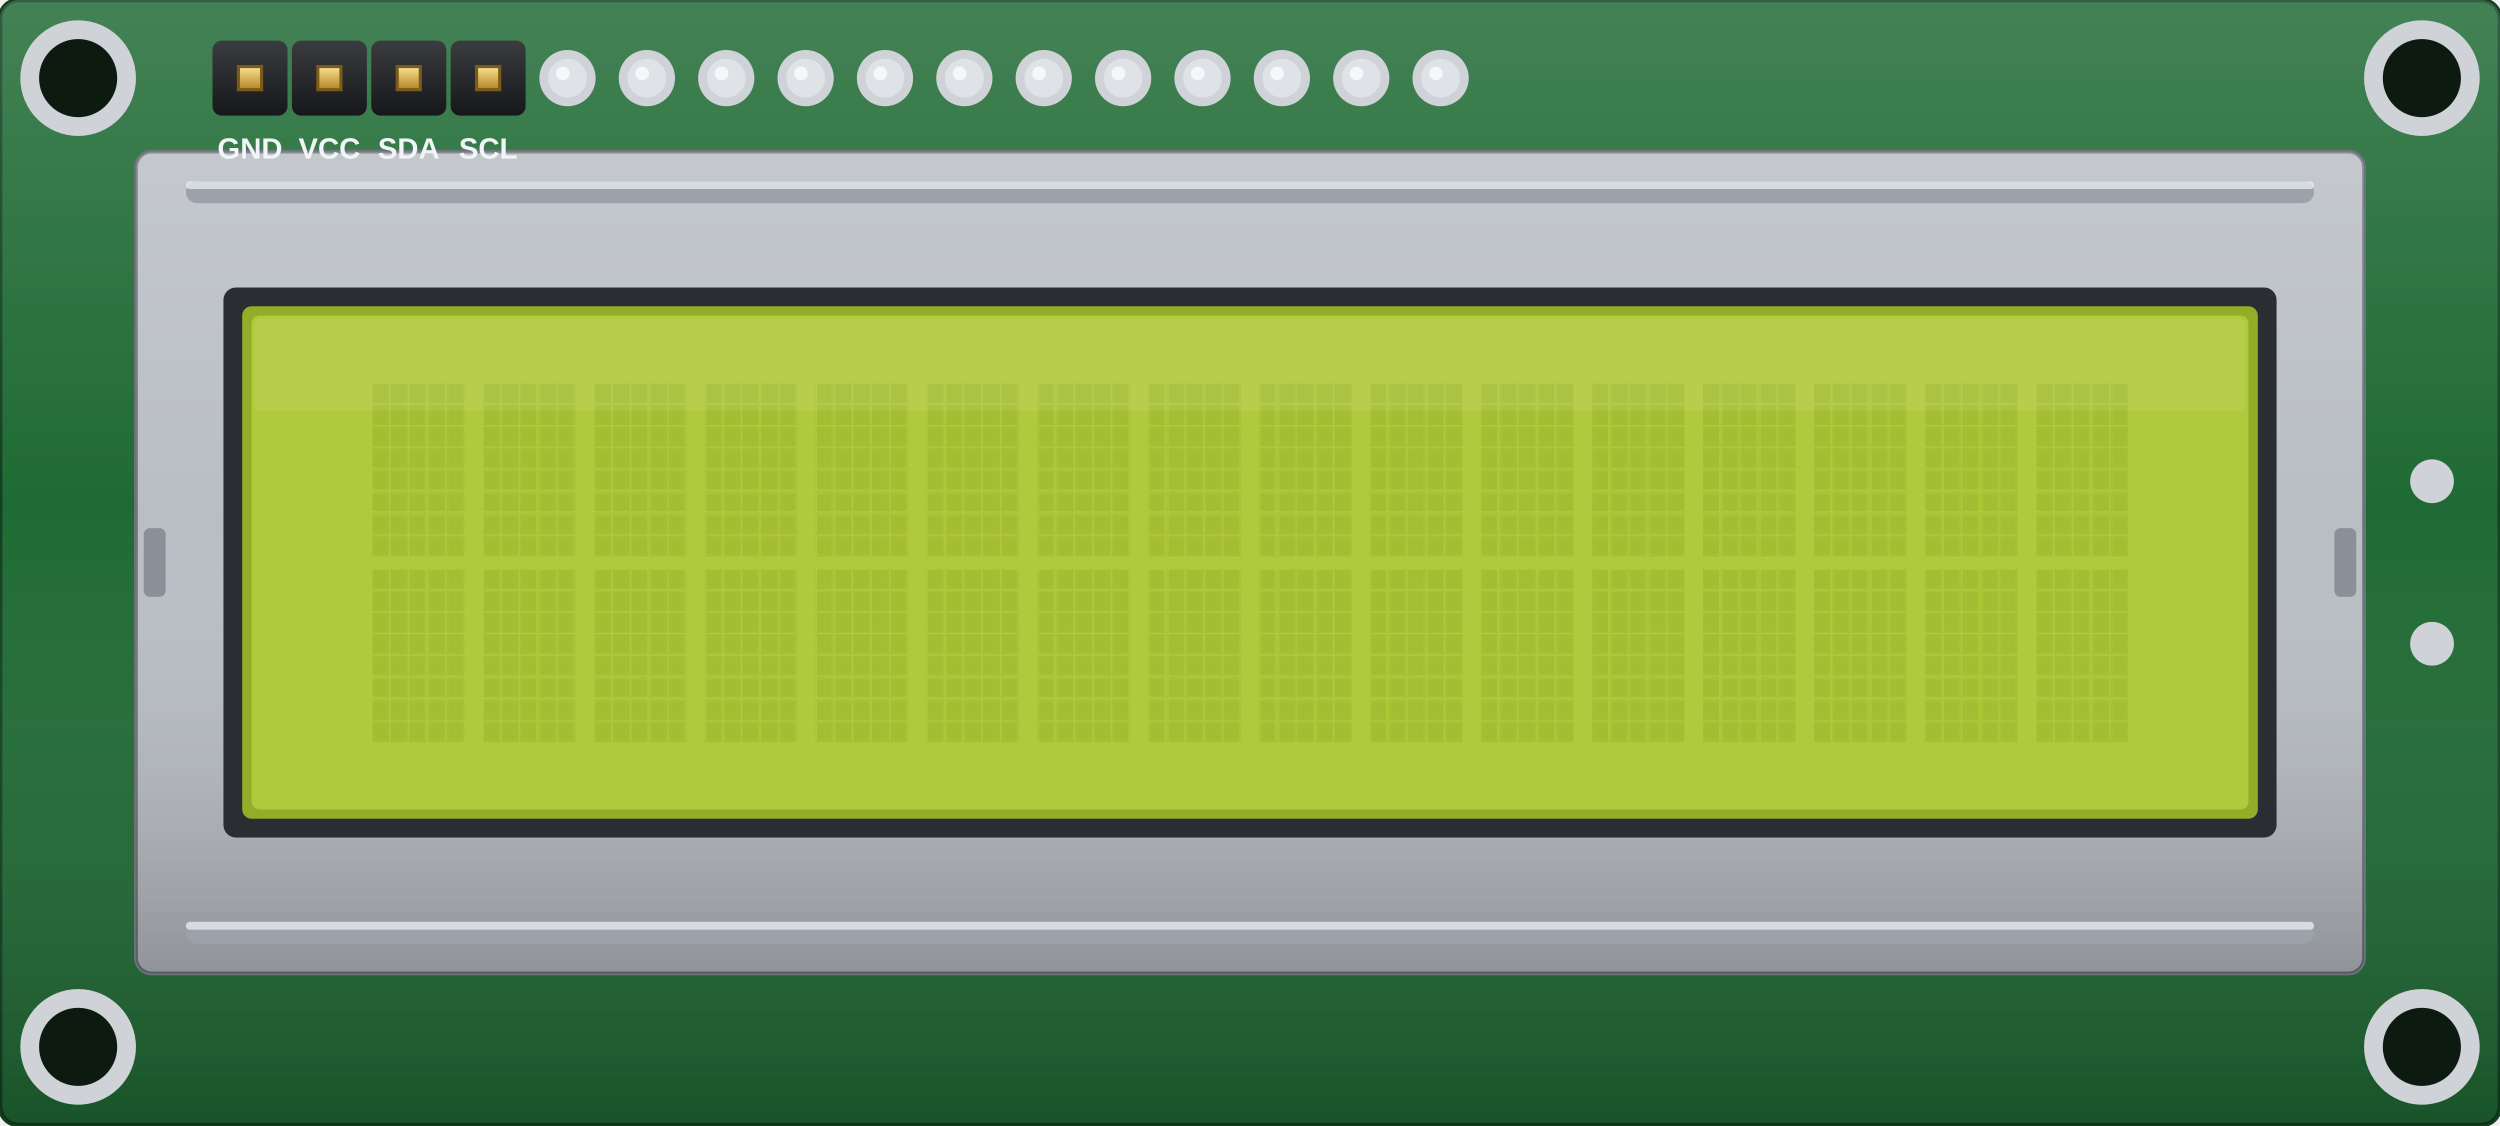
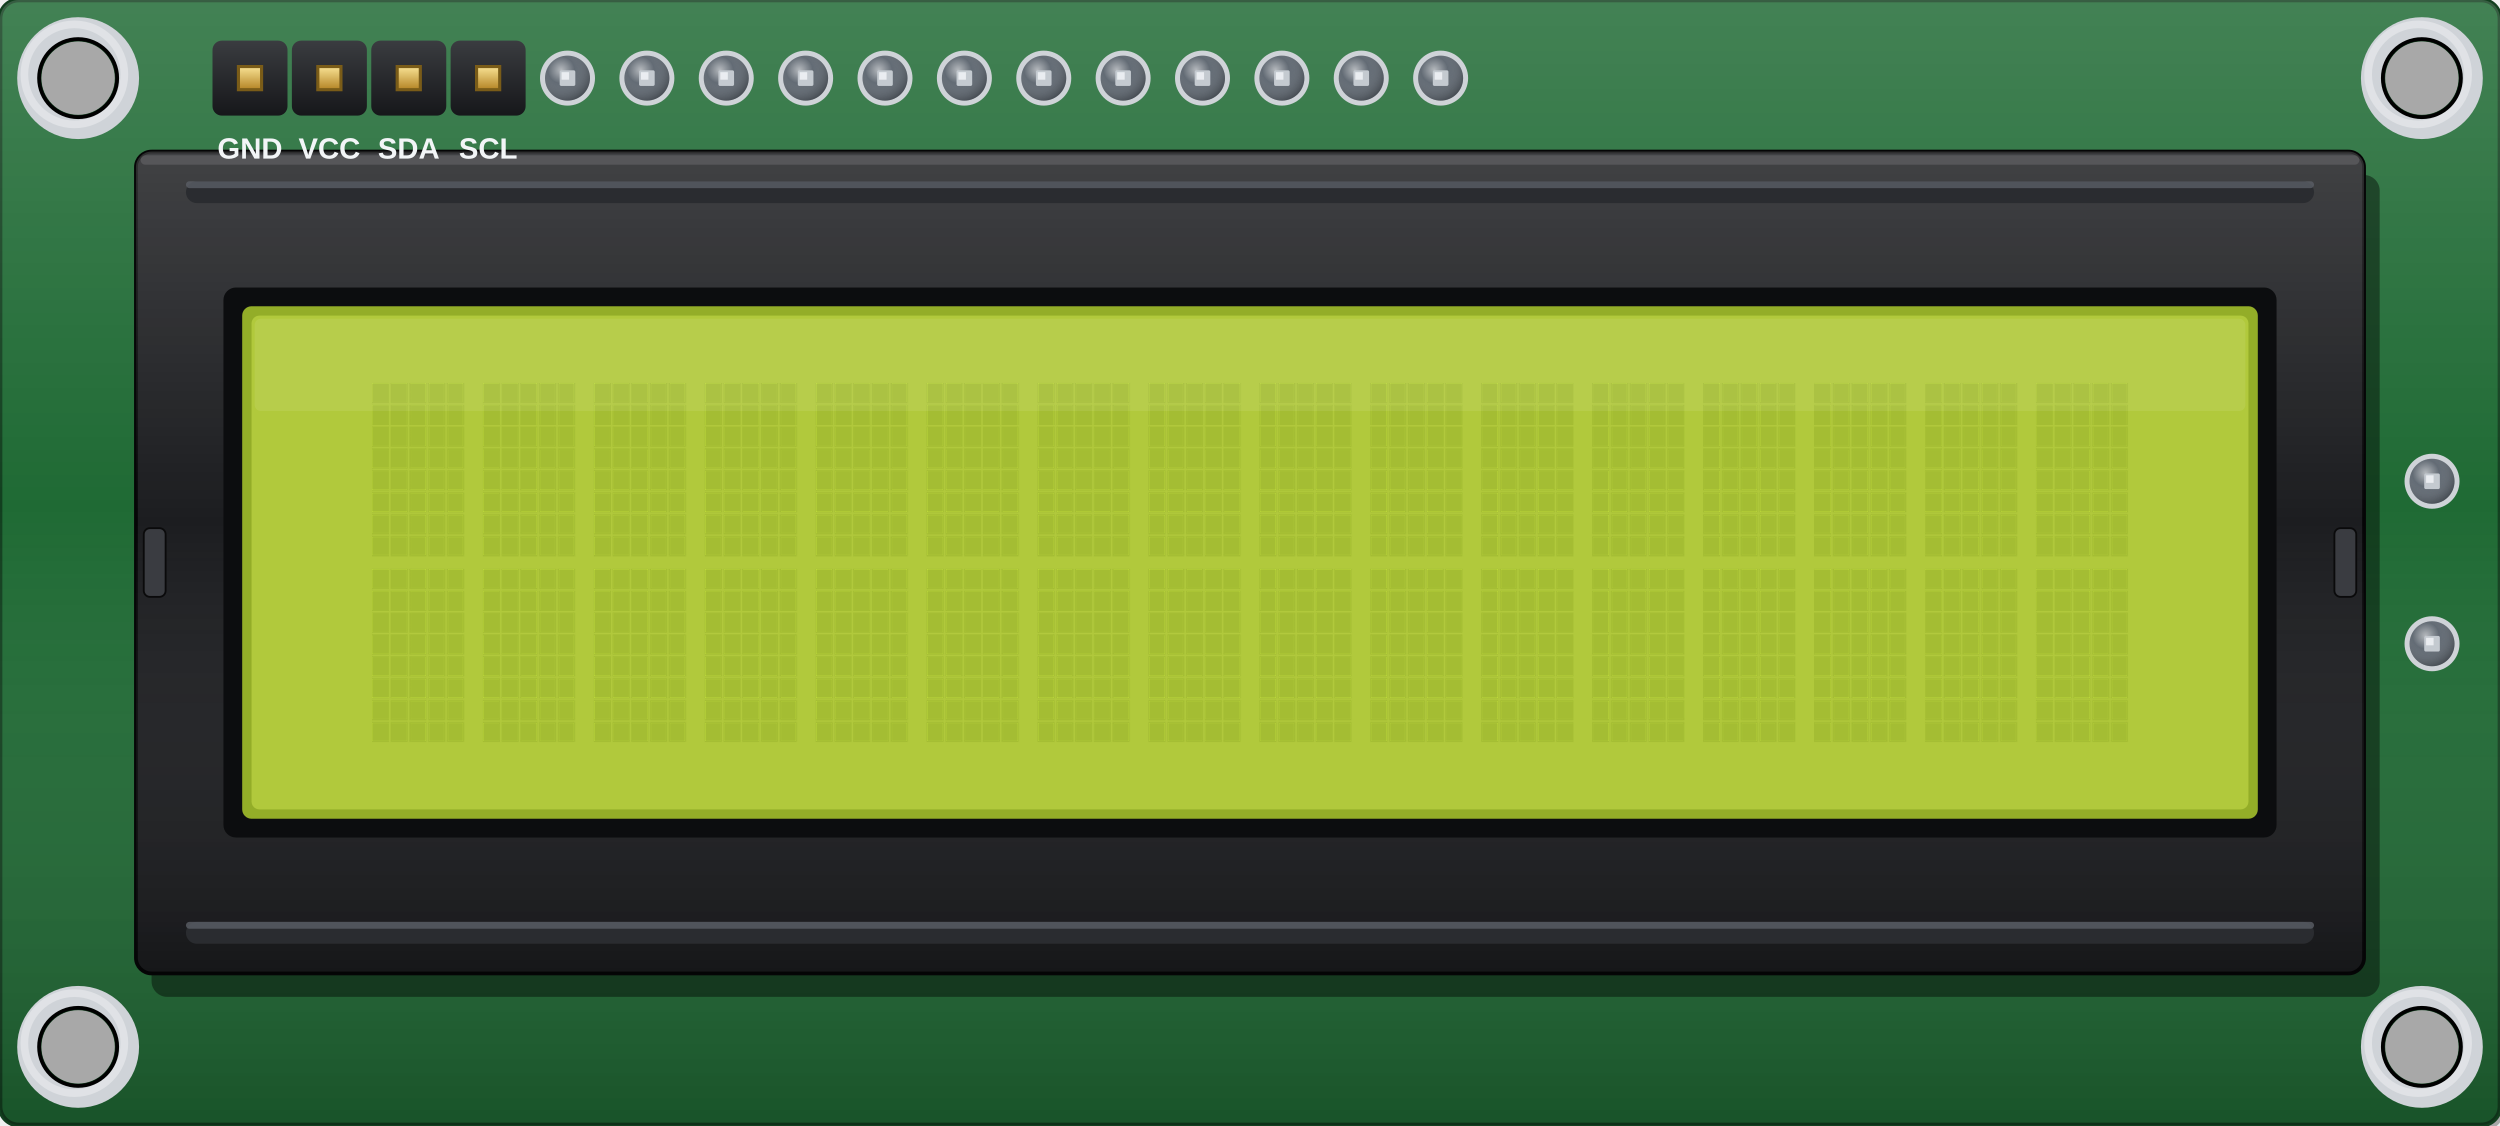
<svg xmlns="http://www.w3.org/2000/svg" version="1.1" width="302.362px" height="136.063px" viewBox="0 0 302.362 136.063">
  <defs>
    <linearGradient id="luz" x1="0" y1="0" x2="0" y2="1">
      <stop offset="0" stop-color="#ffffff" stop-opacity="0.16" />
      <stop offset="0.45" stop-color="#ffffff" stop-opacity="0" />
      <stop offset="1" stop-color="#000000" stop-opacity="0.22" />
    </linearGradient>
    <linearGradient id="metal" x1="0" y1="0" x2="0" y2="1">
      <stop offset="0" stop-color="#f4f6f8" />
      <stop offset="0.5" stop-color="#b9bfc6" />
      <stop offset="1" stop-color="#868d95" />
    </linearGradient>
    <linearGradient id="metal-h" x1="0" y1="0" x2="1" y2="0">
      <stop offset="0" stop-color="#8a9199" />
      <stop offset="0.35" stop-color="#eef1f4" />
      <stop offset="0.7" stop-color="#b3b9c0" />
      <stop offset="1" stop-color="#7c838b" />
    </linearGradient>
    <radialGradient id="lata" cx="0.4" cy="0.38" r="0.66">
      <stop offset="0" stop-color="#f6f8fa" />
      <stop offset="0.6" stop-color="#c3c9cf" />
      <stop offset="1" stop-color="#8c939b" />
    </radialGradient>
    <linearGradient id="plastico" x1="0" y1="0" x2="0" y2="1">
      <stop offset="0" stop-color="#3a3c40" />
      <stop offset="1" stop-color="#16171a" />
    </linearGradient>
    <linearGradient id="ouro" x1="0" y1="0" x2="0" y2="1">
      <stop offset="0" stop-color="#f4dc8c" />
      <stop offset="1" stop-color="#b88a2c" />
    </linearGradient>
+     <radialGradient id="solda" cx="0.36" cy="0.32" r="0.78">
+       <stop offset="0" stop-color="#ffffff" stop-opacity="0.55" />
+       <stop offset="0.38" stop-color="#ffffff" stop-opacity="0.06" />
+       <stop offset="1" stop-color="#000000" stop-opacity="0.35" />
+     </radialGradient>
+     <linearGradient id="vidro-borda" x1="0" y1="0" x2="1" y2="1">
+       <stop offset="0" stop-color="#9fb0bf" />
+       <stop offset="0.5" stop-color="#4d5966" />
+       <stop offset="1" stop-color="#8996a3" />
+     </linearGradient>
+     <pattern id="trama" x="0" y="0" width="2.4" height="2.4" patternUnits="userSpaceOnUse" patternTransform="rotate(40)">
+       <rect width="2.4" height="2.4" fill="#1e1f23" />
+       <rect width="2.4" height="1.1" fill="#2b2c31" />
+     </pattern>
  </defs>
-   <rect x="0" y="0" width="302.362" height="136.063" rx="2.268" fill="#1f6a34" stroke="#123f1f" stroke-width="0.567" />
-   <rect x="0" y="0" width="302.362" height="136.063" rx="2.268" fill="url(#luz)" />
-   <circle cx="9.449" cy="9.449" r="6.992" fill="#cfd3d8" />
-   <circle cx="9.449" cy="9.449" r="4.724" fill="#0d1a10" />
-   <circle cx="9.449" cy="126.614" r="6.992" fill="#cfd3d8" />
-   <circle cx="9.449" cy="126.614" r="4.724" fill="#0d1a10" />
-   <circle cx="292.913" cy="9.449" r="6.992" fill="#cfd3d8" />
-   <circle cx="292.913" cy="9.449" r="4.724" fill="#0d1a10" />
-   <circle cx="292.913" cy="126.614" r="6.992" fill="#cfd3d8" />
-   <circle cx="292.913" cy="126.614" r="4.724" fill="#0d1a10" />
-   <rect x="26.835" y="6.047" width="6.803" height="6.803" fill="#cfd3d8" />
-   <circle cx="39.836" cy="9.449" r="3.402" fill="#cfd3d8" />
-   <circle cx="49.436" cy="9.449" r="3.402" fill="#cfd3d8" />
-   <circle cx="59.036" cy="9.449" r="3.402" fill="#cfd3d8" />
-   <circle cx="68.636" cy="9.449" r="3.402" fill="#cfd3d8" />
-   <circle cx="68.636" cy="9.449" r="2.343" fill="#dfe3e7" />
-   <circle cx="68.069" cy="8.882" r="0.831" fill="#ffffff" fill-opacity="0.7" />
-   <circle cx="78.236" cy="9.449" r="3.402" fill="#cfd3d8" />
-   <circle cx="78.236" cy="9.449" r="2.343" fill="#dfe3e7" />
-   <circle cx="77.669" cy="8.882" r="0.831" fill="#ffffff" fill-opacity="0.7" />
-   <circle cx="87.836" cy="9.449" r="3.402" fill="#cfd3d8" />
-   <circle cx="87.836" cy="9.449" r="2.343" fill="#dfe3e7" />
-   <circle cx="87.269" cy="8.882" r="0.831" fill="#ffffff" fill-opacity="0.7" />
-   <circle cx="97.436" cy="9.449" r="3.402" fill="#cfd3d8" />
-   <circle cx="97.436" cy="9.449" r="2.343" fill="#dfe3e7" />
-   <circle cx="96.869" cy="8.882" r="0.831" fill="#ffffff" fill-opacity="0.7" />
-   <circle cx="107.036" cy="9.449" r="3.402" fill="#cfd3d8" />
-   <circle cx="107.036" cy="9.449" r="2.343" fill="#dfe3e7" />
-   <circle cx="106.469" cy="8.882" r="0.831" fill="#ffffff" fill-opacity="0.7" />
-   <circle cx="116.636" cy="9.449" r="3.402" fill="#cfd3d8" />
-   <circle cx="116.636" cy="9.449" r="2.343" fill="#dfe3e7" />
-   <circle cx="116.069" cy="8.882" r="0.831" fill="#ffffff" fill-opacity="0.7" />
-   <circle cx="126.236" cy="9.449" r="3.402" fill="#cfd3d8" />
-   <circle cx="126.236" cy="9.449" r="2.343" fill="#dfe3e7" />
-   <circle cx="125.669" cy="8.882" r="0.831" fill="#ffffff" fill-opacity="0.7" />
-   <circle cx="135.836" cy="9.449" r="3.402" fill="#cfd3d8" />
-   <circle cx="135.836" cy="9.449" r="2.343" fill="#dfe3e7" />
-   <circle cx="135.269" cy="8.882" r="0.831" fill="#ffffff" fill-opacity="0.7" />
-   <circle cx="145.436" cy="9.449" r="3.402" fill="#cfd3d8" />
-   <circle cx="145.436" cy="9.449" r="2.343" fill="#dfe3e7" />
-   <circle cx="144.869" cy="8.882" r="0.831" fill="#ffffff" fill-opacity="0.7" />
-   <circle cx="155.036" cy="9.449" r="3.402" fill="#cfd3d8" />
-   <circle cx="155.036" cy="9.449" r="2.343" fill="#dfe3e7" />
-   <circle cx="154.469" cy="8.882" r="0.831" fill="#ffffff" fill-opacity="0.7" />
-   <circle cx="164.636" cy="9.449" r="3.402" fill="#cfd3d8" />
-   <circle cx="164.636" cy="9.449" r="2.343" fill="#dfe3e7" />
-   <circle cx="164.069" cy="8.882" r="0.831" fill="#ffffff" fill-opacity="0.7" />
-   <circle cx="174.236" cy="9.449" r="3.402" fill="#cfd3d8" />
-   <circle cx="174.236" cy="9.449" r="2.343" fill="#dfe3e7" />
-   <circle cx="173.669" cy="8.882" r="0.831" fill="#ffffff" fill-opacity="0.7" />
-   <rect x="16.441" y="18.331" width="269.48" height="99.402" rx="1.89" fill="#b9bec4" stroke="#6d737a" stroke-width="0.454" />
+   <rect x="0.454" y="0.605" width="302.362" height="136.063" rx="2.268" fill="#000000" fill-opacity="0.3" />
+   <path fill-rule="evenodd" d="M2.268 0 L300.094 0 A2.268 2.268 0 0 1 302.362 2.268 L302.362 133.795 A2.268 2.268 0 0 1 300.094 136.063 L2.268 136.063 A2.268 2.268 0 0 1 0 133.795 L0 2.268 A2.268 2.268 0 0 1 2.268 0 Z M4.724 9.449 A4.724 4.724 0 1 0 14.173 9.449 A4.724 4.724 0 1 0 4.724 9.449 Z M4.724 126.614 A4.724 4.724 0 1 0 14.173 126.614 A4.724 4.724 0 1 0 4.724 126.614 Z M288.189 9.449 A4.724 4.724 0 1 0 297.638 9.449 A4.724 4.724 0 1 0 288.189 9.449 Z M288.189 126.614 A4.724 4.724 0 1 0 297.638 126.614 A4.724 4.724 0 1 0 288.189 126.614 Z" fill="#1f6a34" stroke="#123f1f" stroke-width="0.567" />
+   <path fill-rule="evenodd" d="M2.268 0 L300.094 0 A2.268 2.268 0 0 1 302.362 2.268 L302.362 133.795 A2.268 2.268 0 0 1 300.094 136.063 L2.268 136.063 A2.268 2.268 0 0 1 0 133.795 L0 2.268 A2.268 2.268 0 0 1 2.268 0 Z M4.724 9.449 A4.724 4.724 0 1 0 14.173 9.449 A4.724 4.724 0 1 0 4.724 9.449 Z M4.724 126.614 A4.724 4.724 0 1 0 14.173 126.614 A4.724 4.724 0 1 0 4.724 126.614 Z M288.189 9.449 A4.724 4.724 0 1 0 297.638 9.449 A4.724 4.724 0 1 0 288.189 9.449 Z M288.189 126.614 A4.724 4.724 0 1 0 297.638 126.614 A4.724 4.724 0 1 0 288.189 126.614 Z" fill="url(#luz)" />
+   <circle cx="9.449" cy="9.449" r="6.047" fill="none" stroke="#cfd3d8" stroke-width="2.646" />
+   <circle stroke-opacity="0.35" cx="8.995" cy="8.995" r="6.047" fill="none" stroke="#ffffff" stroke-width="0.926" />
+   <circle cx="9.449" cy="9.449" r="4.724" fill="none" stroke="#000000" stroke-width="0.454" />
+   <circle cx="9.449" cy="126.614" r="6.047" fill="none" stroke="#cfd3d8" stroke-width="2.646" />
+   <circle stroke-opacity="0.35" cx="8.995" cy="126.161" r="6.047" fill="none" stroke="#ffffff" stroke-width="0.926" />
+   <circle cx="9.449" cy="126.614" r="4.724" fill="none" stroke="#000000" stroke-width="0.454" />
+   <circle cx="292.913" cy="9.449" r="6.047" fill="none" stroke="#cfd3d8" stroke-width="2.646" />
+   <circle stroke-opacity="0.35" cx="292.46" cy="8.995" r="6.047" fill="none" stroke="#ffffff" stroke-width="0.926" />
+   <circle cx="292.913" cy="9.449" r="4.724" fill="none" stroke="#000000" stroke-width="0.454" />
+   <circle cx="292.913" cy="126.614" r="6.047" fill="none" stroke="#cfd3d8" stroke-width="2.646" />
+   <circle stroke-opacity="0.35" cx="292.46" cy="126.161" r="6.047" fill="none" stroke="#ffffff" stroke-width="0.926" />
+   <circle cx="292.913" cy="126.614" r="4.724" fill="none" stroke="#000000" stroke-width="0.454" />
+   <rect x="26.835" y="6.047" width="6.803" height="6.803" rx="0.378" fill="#d3b25a" />
+   <circle cx="39.836" cy="9.449" r="3.402" fill="#d3b25a" />
+   <circle cx="49.436" cy="9.449" r="3.402" fill="#d3b25a" />
+   <circle cx="59.036" cy="9.449" r="3.402" fill="#d3b25a" />
+   <circle cx="68.636" cy="9.449" r="3.326" fill="#cfd3d8" />
+   <circle cx="68.636" cy="9.449" r="2.721" fill="#59626c" />
+   <circle cx="68.636" cy="9.449" r="2.721" fill="url(#solda)" />
+   <rect x="67.691" y="8.504" width="1.89" height="1.89" rx="0.189" fill="#c4cad0" />
+   <rect x="67.918" y="8.731" width="0.907" height="0.907" fill="#f4f6f8" fill-opacity="0.8" />
+   <circle cx="78.236" cy="9.449" r="3.326" fill="#cfd3d8" />
+   <circle cx="78.236" cy="9.449" r="2.721" fill="#59626c" />
+   <circle cx="78.236" cy="9.449" r="2.721" fill="url(#solda)" />
+   <rect x="77.291" y="8.504" width="1.89" height="1.89" rx="0.189" fill="#c4cad0" />
+   <rect x="77.518" y="8.731" width="0.907" height="0.907" fill="#f4f6f8" fill-opacity="0.8" />
+   <circle cx="87.836" cy="9.449" r="3.326" fill="#cfd3d8" />
+   <circle cx="87.836" cy="9.449" r="2.721" fill="#59626c" />
+   <circle cx="87.836" cy="9.449" r="2.721" fill="url(#solda)" />
+   <rect x="86.891" y="8.504" width="1.89" height="1.89" rx="0.189" fill="#c4cad0" />
+   <rect x="87.118" y="8.731" width="0.907" height="0.907" fill="#f4f6f8" fill-opacity="0.8" />
+   <circle cx="97.436" cy="9.449" r="3.326" fill="#cfd3d8" />
+   <circle cx="97.436" cy="9.449" r="2.721" fill="#59626c" />
+   <circle cx="97.436" cy="9.449" r="2.721" fill="url(#solda)" />
+   <rect x="96.491" y="8.504" width="1.89" height="1.89" rx="0.189" fill="#c4cad0" />
+   <rect x="96.718" y="8.731" width="0.907" height="0.907" fill="#f4f6f8" fill-opacity="0.8" />
+   <circle cx="107.036" cy="9.449" r="3.326" fill="#cfd3d8" />
+   <circle cx="107.036" cy="9.449" r="2.721" fill="#59626c" />
+   <circle cx="107.036" cy="9.449" r="2.721" fill="url(#solda)" />
+   <rect x="106.091" y="8.504" width="1.89" height="1.89" rx="0.189" fill="#c4cad0" />
+   <rect x="106.318" y="8.731" width="0.907" height="0.907" fill="#f4f6f8" fill-opacity="0.8" />
+   <circle cx="116.636" cy="9.449" r="3.326" fill="#cfd3d8" />
+   <circle cx="116.636" cy="9.449" r="2.721" fill="#59626c" />
+   <circle cx="116.636" cy="9.449" r="2.721" fill="url(#solda)" />
+   <rect x="115.691" y="8.504" width="1.89" height="1.89" rx="0.189" fill="#c4cad0" />
+   <rect x="115.918" y="8.731" width="0.907" height="0.907" fill="#f4f6f8" fill-opacity="0.8" />
+   <circle cx="126.236" cy="9.449" r="3.326" fill="#cfd3d8" />
+   <circle cx="126.236" cy="9.449" r="2.721" fill="#59626c" />
+   <circle cx="126.236" cy="9.449" r="2.721" fill="url(#solda)" />
+   <rect x="125.291" y="8.504" width="1.89" height="1.89" rx="0.189" fill="#c4cad0" />
+   <rect x="125.518" y="8.731" width="0.907" height="0.907" fill="#f4f6f8" fill-opacity="0.8" />
+   <circle cx="135.836" cy="9.449" r="3.326" fill="#cfd3d8" />
+   <circle cx="135.836" cy="9.449" r="2.721" fill="#59626c" />
+   <circle cx="135.836" cy="9.449" r="2.721" fill="url(#solda)" />
+   <rect x="134.891" y="8.504" width="1.89" height="1.89" rx="0.189" fill="#c4cad0" />
+   <rect x="135.118" y="8.731" width="0.907" height="0.907" fill="#f4f6f8" fill-opacity="0.8" />
+   <circle cx="145.436" cy="9.449" r="3.326" fill="#cfd3d8" />
+   <circle cx="145.436" cy="9.449" r="2.721" fill="#59626c" />
+   <circle cx="145.436" cy="9.449" r="2.721" fill="url(#solda)" />
+   <rect x="144.491" y="8.504" width="1.89" height="1.89" rx="0.189" fill="#c4cad0" />
+   <rect x="144.718" y="8.731" width="0.907" height="0.907" fill="#f4f6f8" fill-opacity="0.8" />
+   <circle cx="155.036" cy="9.449" r="3.326" fill="#cfd3d8" />
+   <circle cx="155.036" cy="9.449" r="2.721" fill="#59626c" />
+   <circle cx="155.036" cy="9.449" r="2.721" fill="url(#solda)" />
+   <rect x="154.091" y="8.504" width="1.89" height="1.89" rx="0.189" fill="#c4cad0" />
+   <rect x="154.318" y="8.731" width="0.907" height="0.907" fill="#f4f6f8" fill-opacity="0.8" />
+   <circle cx="164.636" cy="9.449" r="3.326" fill="#cfd3d8" />
+   <circle cx="164.636" cy="9.449" r="2.721" fill="#59626c" />
+   <circle cx="164.636" cy="9.449" r="2.721" fill="url(#solda)" />
+   <rect x="163.691" y="8.504" width="1.89" height="1.89" rx="0.189" fill="#c4cad0" />
+   <rect x="163.918" y="8.731" width="0.907" height="0.907" fill="#f4f6f8" fill-opacity="0.8" />
+   <circle cx="174.236" cy="9.449" r="3.326" fill="#cfd3d8" />
+   <circle cx="174.236" cy="9.449" r="2.721" fill="#59626c" />
+   <circle cx="174.236" cy="9.449" r="2.721" fill="url(#solda)" />
+   <rect x="173.291" y="8.504" width="1.89" height="1.89" rx="0.189" fill="#c4cad0" />
+   <rect x="173.518" y="8.731" width="0.907" height="0.907" fill="#f4f6f8" fill-opacity="0.8" />
+   <rect x="18.331" y="21.165" width="269.48" height="99.402" rx="1.89" fill="#000000" fill-opacity="0.42" />
+   <rect x="16.441" y="18.331" width="269.48" height="99.402" rx="1.89" fill="#1c1d20" stroke="#050506" stroke-width="0.454" />
  <rect x="16.441" y="18.331" width="269.48" height="99.402" rx="1.89" fill="url(#luz)" />
-   <rect x="22.488" y="21.921" width="257.386" height="2.646" rx="1.323" fill="#9ca2a9" />
-   <rect x="22.488" y="21.921" width="257.386" height="0.945" rx="0.454" fill="#e6e9ec" fill-opacity="0.8" />
-   <rect x="22.488" y="111.496" width="257.386" height="2.646" rx="1.323" fill="#9ca2a9" />
-   <rect x="22.488" y="111.496" width="257.386" height="0.945" rx="0.454" fill="#e6e9ec" fill-opacity="0.8" />
-   <rect x="17.386" y="63.874" width="2.646" height="8.315" rx="0.756" fill="#8a9097" />
-   <rect x="282.331" y="63.874" width="2.646" height="8.315" rx="0.756" fill="#8a9097" />
-   <rect x="27.024" y="34.772" width="248.315" height="66.52" rx="1.512" fill="#2a2d31" />
+   <rect x="17.008" y="18.784" width="268.346" height="1.134" rx="0.567" fill="#ffffff" fill-opacity="0.12" />
+   <rect x="22.488" y="21.921" width="257.386" height="2.646" rx="1.323" fill="#2a2c30" />
+   <rect x="22.488" y="21.921" width="257.386" height="0.831" rx="0.416" fill="#5a5e65" fill-opacity="0.8" />
+   <rect x="22.488" y="111.496" width="257.386" height="2.646" rx="1.323" fill="#2a2c30" />
+   <rect x="22.488" y="111.496" width="257.386" height="0.831" rx="0.416" fill="#5a5e65" fill-opacity="0.8" />
+   <rect x="17.386" y="63.874" width="2.646" height="8.315" rx="0.756" fill="#3a3c41" stroke="#0a0a0b" stroke-width="0.227" />
+   <rect x="282.331" y="63.874" width="2.646" height="8.315" rx="0.756" fill="#3a3c41" stroke="#0a0a0b" stroke-width="0.227" />
+   <rect x="27.024" y="34.772" width="248.315" height="66.52" rx="1.512" fill="#0c0d0f" />
  <rect x="29.291" y="37.039" width="243.78" height="61.984" rx="1.134" fill="#93ad28" />
  <rect x="30.425" y="38.173" width="241.512" height="59.717" rx="0.945" fill="#b5cc3e" fill-opacity="0.9" />
  <defs>
    <pattern id="pontos-lcd1602" x="44.976" y="46.299" width="13.417" height="22.488" patternUnits="userSpaceOnUse">
      <rect x="0" y="0" width="2.079" height="2.457" fill="#a4bd33" />
      <rect x="2.268" y="0" width="2.079" height="2.457" fill="#a4bd33" />
      <rect x="4.535" y="0" width="2.079" height="2.457" fill="#a4bd33" />
      <rect x="6.803" y="0" width="2.079" height="2.457" fill="#a4bd33" />
      <rect x="9.071" y="0" width="2.079" height="2.457" fill="#a4bd33" />
      <rect x="0" y="2.646" width="2.079" height="2.457" fill="#a4bd33" />
      <rect x="2.268" y="2.646" width="2.079" height="2.457" fill="#a4bd33" />
      <rect x="4.535" y="2.646" width="2.079" height="2.457" fill="#a4bd33" />
      <rect x="6.803" y="2.646" width="2.079" height="2.457" fill="#a4bd33" />
      <rect x="9.071" y="2.646" width="2.079" height="2.457" fill="#a4bd33" />
      <rect x="0" y="5.291" width="2.079" height="2.457" fill="#a4bd33" />
      <rect x="2.268" y="5.291" width="2.079" height="2.457" fill="#a4bd33" />
      <rect x="4.535" y="5.291" width="2.079" height="2.457" fill="#a4bd33" />
      <rect x="6.803" y="5.291" width="2.079" height="2.457" fill="#a4bd33" />
      <rect x="9.071" y="5.291" width="2.079" height="2.457" fill="#a4bd33" />
      <rect x="0" y="7.937" width="2.079" height="2.457" fill="#a4bd33" />
      <rect x="2.268" y="7.937" width="2.079" height="2.457" fill="#a4bd33" />
      <rect x="4.535" y="7.937" width="2.079" height="2.457" fill="#a4bd33" />
      <rect x="6.803" y="7.937" width="2.079" height="2.457" fill="#a4bd33" />
      <rect x="9.071" y="7.937" width="2.079" height="2.457" fill="#a4bd33" />
      <rect x="0" y="10.583" width="2.079" height="2.457" fill="#a4bd33" />
      <rect x="2.268" y="10.583" width="2.079" height="2.457" fill="#a4bd33" />
      <rect x="4.535" y="10.583" width="2.079" height="2.457" fill="#a4bd33" />
      <rect x="6.803" y="10.583" width="2.079" height="2.457" fill="#a4bd33" />
      <rect x="9.071" y="10.583" width="2.079" height="2.457" fill="#a4bd33" />
      <rect x="0" y="13.228" width="2.079" height="2.457" fill="#a4bd33" />
      <rect x="2.268" y="13.228" width="2.079" height="2.457" fill="#a4bd33" />
      <rect x="4.535" y="13.228" width="2.079" height="2.457" fill="#a4bd33" />
      <rect x="6.803" y="13.228" width="2.079" height="2.457" fill="#a4bd33" />
      <rect x="9.071" y="13.228" width="2.079" height="2.457" fill="#a4bd33" />
      <rect x="0" y="15.874" width="2.079" height="2.457" fill="#a4bd33" />
      <rect x="2.268" y="15.874" width="2.079" height="2.457" fill="#a4bd33" />
      <rect x="4.535" y="15.874" width="2.079" height="2.457" fill="#a4bd33" />
      <rect x="6.803" y="15.874" width="2.079" height="2.457" fill="#a4bd33" />
      <rect x="9.071" y="15.874" width="2.079" height="2.457" fill="#a4bd33" />
      <rect x="0" y="18.52" width="2.079" height="2.457" fill="#a4bd33" />
      <rect x="2.268" y="18.52" width="2.079" height="2.457" fill="#a4bd33" />
      <rect x="4.535" y="18.52" width="2.079" height="2.457" fill="#a4bd33" />
      <rect x="6.803" y="18.52" width="2.079" height="2.457" fill="#a4bd33" />
      <rect x="9.071" y="18.52" width="2.079" height="2.457" fill="#a4bd33" />
    </pattern>
  </defs>
  <rect x="44.976" y="46.299" width="212.409" height="43.465" fill="url(#pontos-lcd1602)" />
  <rect x="30.803" y="38.551" width="240.756" height="11.157" rx="0.756" fill="#ffffff" fill-opacity="0.08" />
-   <circle cx="294.142" cy="58.205" r="2.646" fill="#cfd3d8" />
-   <circle cx="294.142" cy="77.858" r="2.646" fill="#cfd3d8" />
+   <circle cx="294.142" cy="58.205" r="3.326" fill="#cfd3d8" />
+   <circle cx="294.142" cy="58.205" r="2.721" fill="#59626c" />
+   <circle cx="294.142" cy="58.205" r="2.721" fill="url(#solda)" />
+   <rect x="293.197" y="57.26" width="1.89" height="1.89" rx="0.189" fill="#c4cad0" />
+   <rect x="293.424" y="57.487" width="0.907" height="0.907" fill="#f4f6f8" fill-opacity="0.8" />
+   <circle cx="294.142" cy="77.858" r="3.326" fill="#cfd3d8" />
+   <circle cx="294.142" cy="77.858" r="2.721" fill="#59626c" />
+   <circle cx="294.142" cy="77.858" r="2.721" fill="url(#solda)" />
+   <rect x="293.197" y="76.913" width="1.89" height="1.89" rx="0.189" fill="#c4cad0" />
+   <rect x="293.424" y="77.14" width="0.907" height="0.907" fill="#f4f6f8" fill-opacity="0.8" />
  <rect x="25.701" y="4.913" width="9.071" height="9.071" rx="1.134" fill="url(#plastico)" />
  <rect x="28.649" y="7.861" width="3.175" height="3.175" fill="#7a5c18" />
  <rect x="29.027" y="8.239" width="2.419" height="2.419" fill="url(#ouro)" />
  <text transform="translate(30.236 17.764) rotate(0)" x="0" y="1.417" font-family="Arial" font-weight="bold" font-size="3.543" fill="#f2f5f7" text-anchor="middle">GND</text>
  <rect x="35.301" y="4.913" width="9.071" height="9.071" rx="1.134" fill="url(#plastico)" />
  <rect x="38.249" y="7.861" width="3.175" height="3.175" fill="#7a5c18" />
  <rect x="38.627" y="8.239" width="2.419" height="2.419" fill="url(#ouro)" />
  <text transform="translate(39.836 17.764) rotate(0)" x="0" y="1.417" font-family="Arial" font-weight="bold" font-size="3.543" fill="#f2f5f7" text-anchor="middle">VCC</text>
  <rect x="44.901" y="4.913" width="9.071" height="9.071" rx="1.134" fill="url(#plastico)" />
  <rect x="47.849" y="7.861" width="3.175" height="3.175" fill="#7a5c18" />
  <rect x="48.227" y="8.239" width="2.419" height="2.419" fill="url(#ouro)" />
  <text transform="translate(49.436 17.764) rotate(0)" x="0" y="1.417" font-family="Arial" font-weight="bold" font-size="3.543" fill="#f2f5f7" text-anchor="middle">SDA</text>
  <rect x="54.501" y="4.913" width="9.071" height="9.071" rx="1.134" fill="url(#plastico)" />
  <rect x="57.449" y="7.861" width="3.175" height="3.175" fill="#7a5c18" />
  <rect x="57.827" y="8.239" width="2.419" height="2.419" fill="url(#ouro)" />
  <text transform="translate(59.036 17.764) rotate(0)" x="0" y="1.417" font-family="Arial" font-weight="bold" font-size="3.543" fill="#f2f5f7" text-anchor="middle">SCL</text>
</svg>
